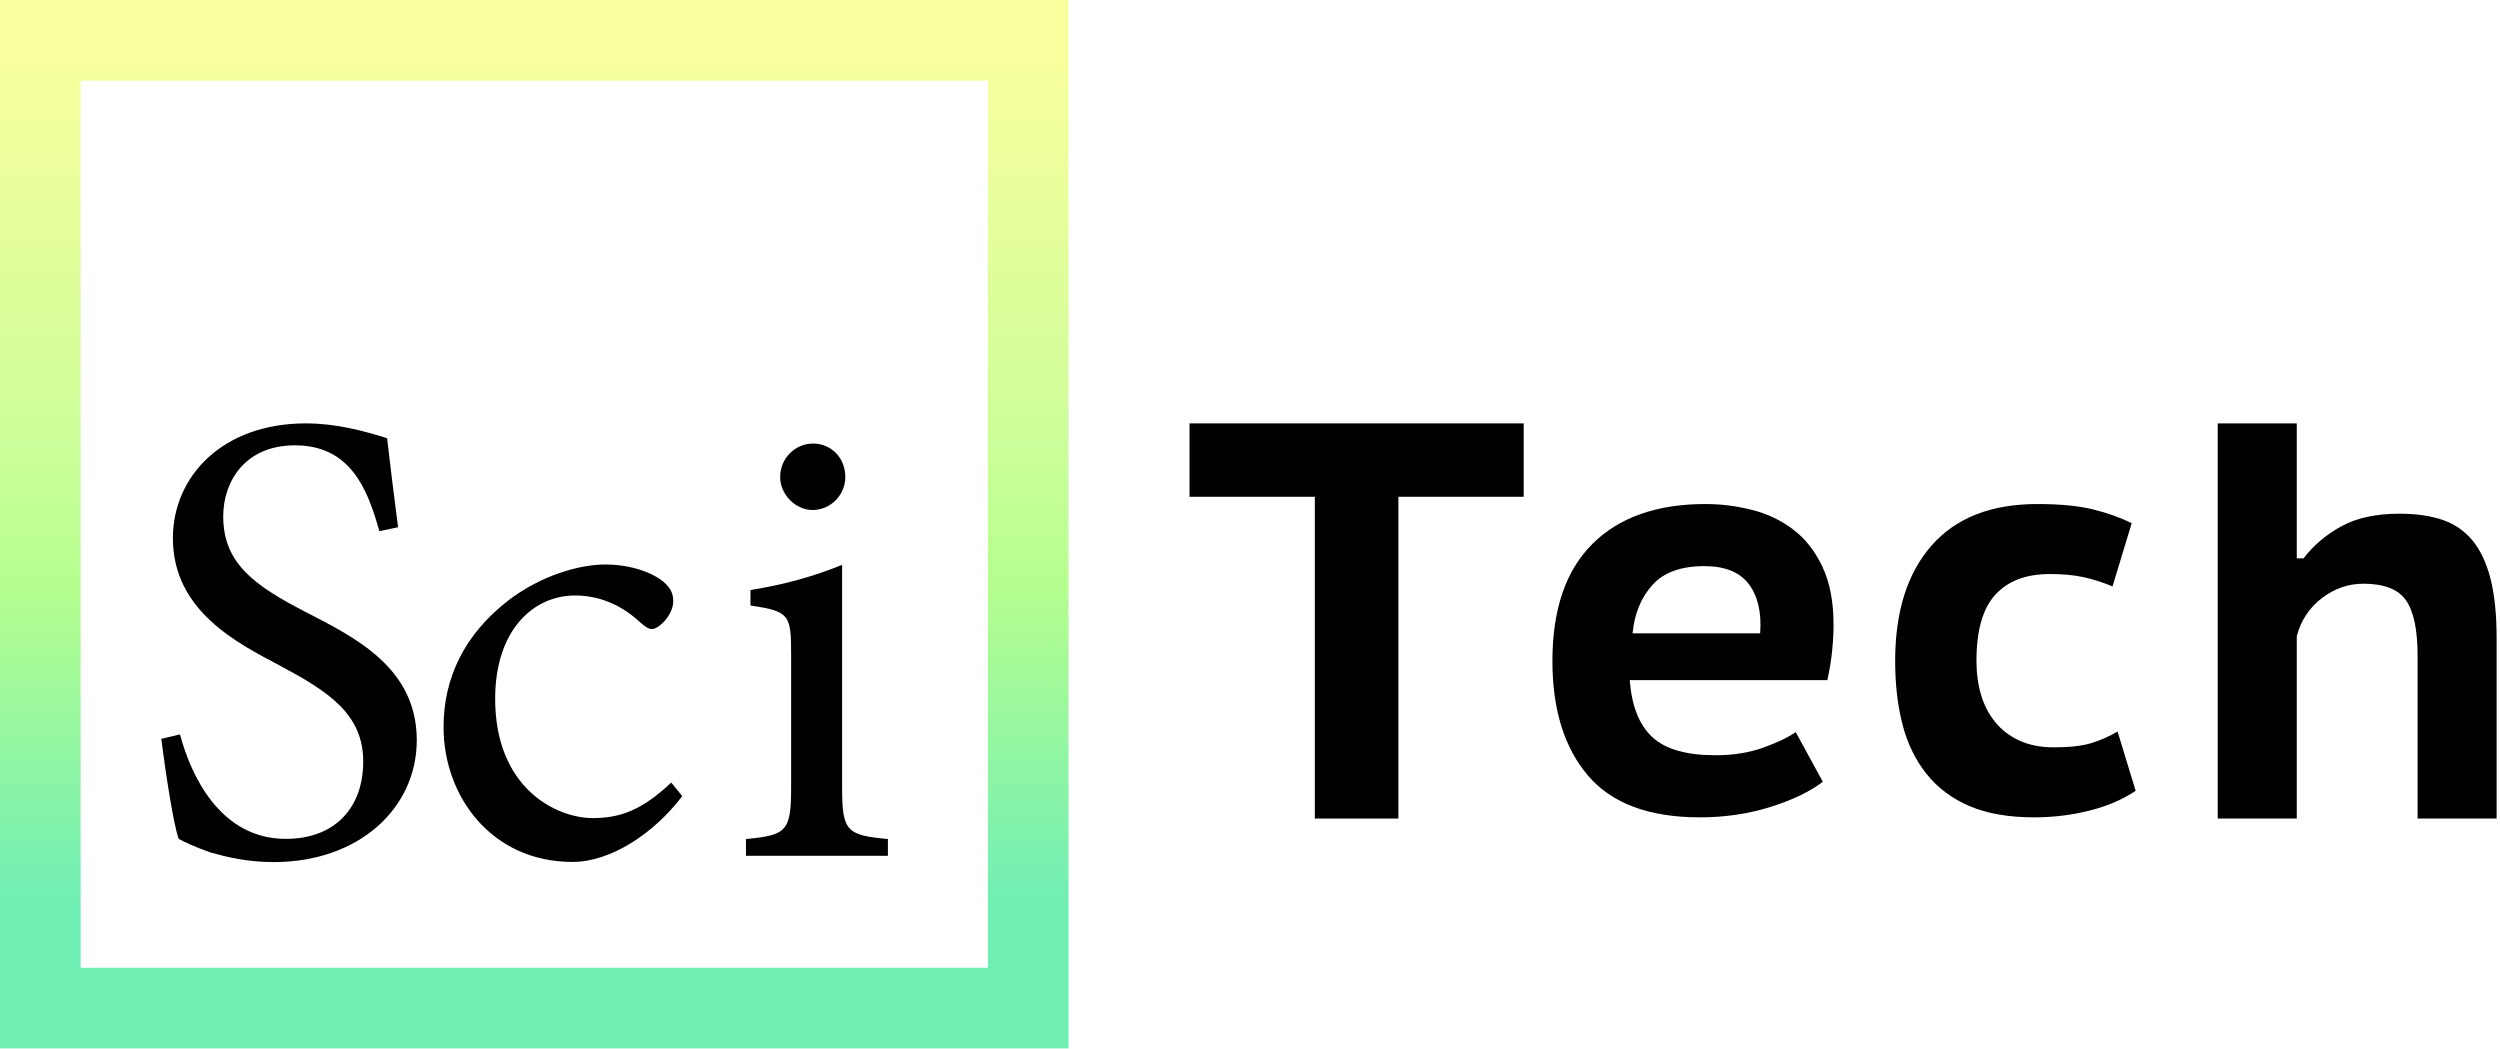
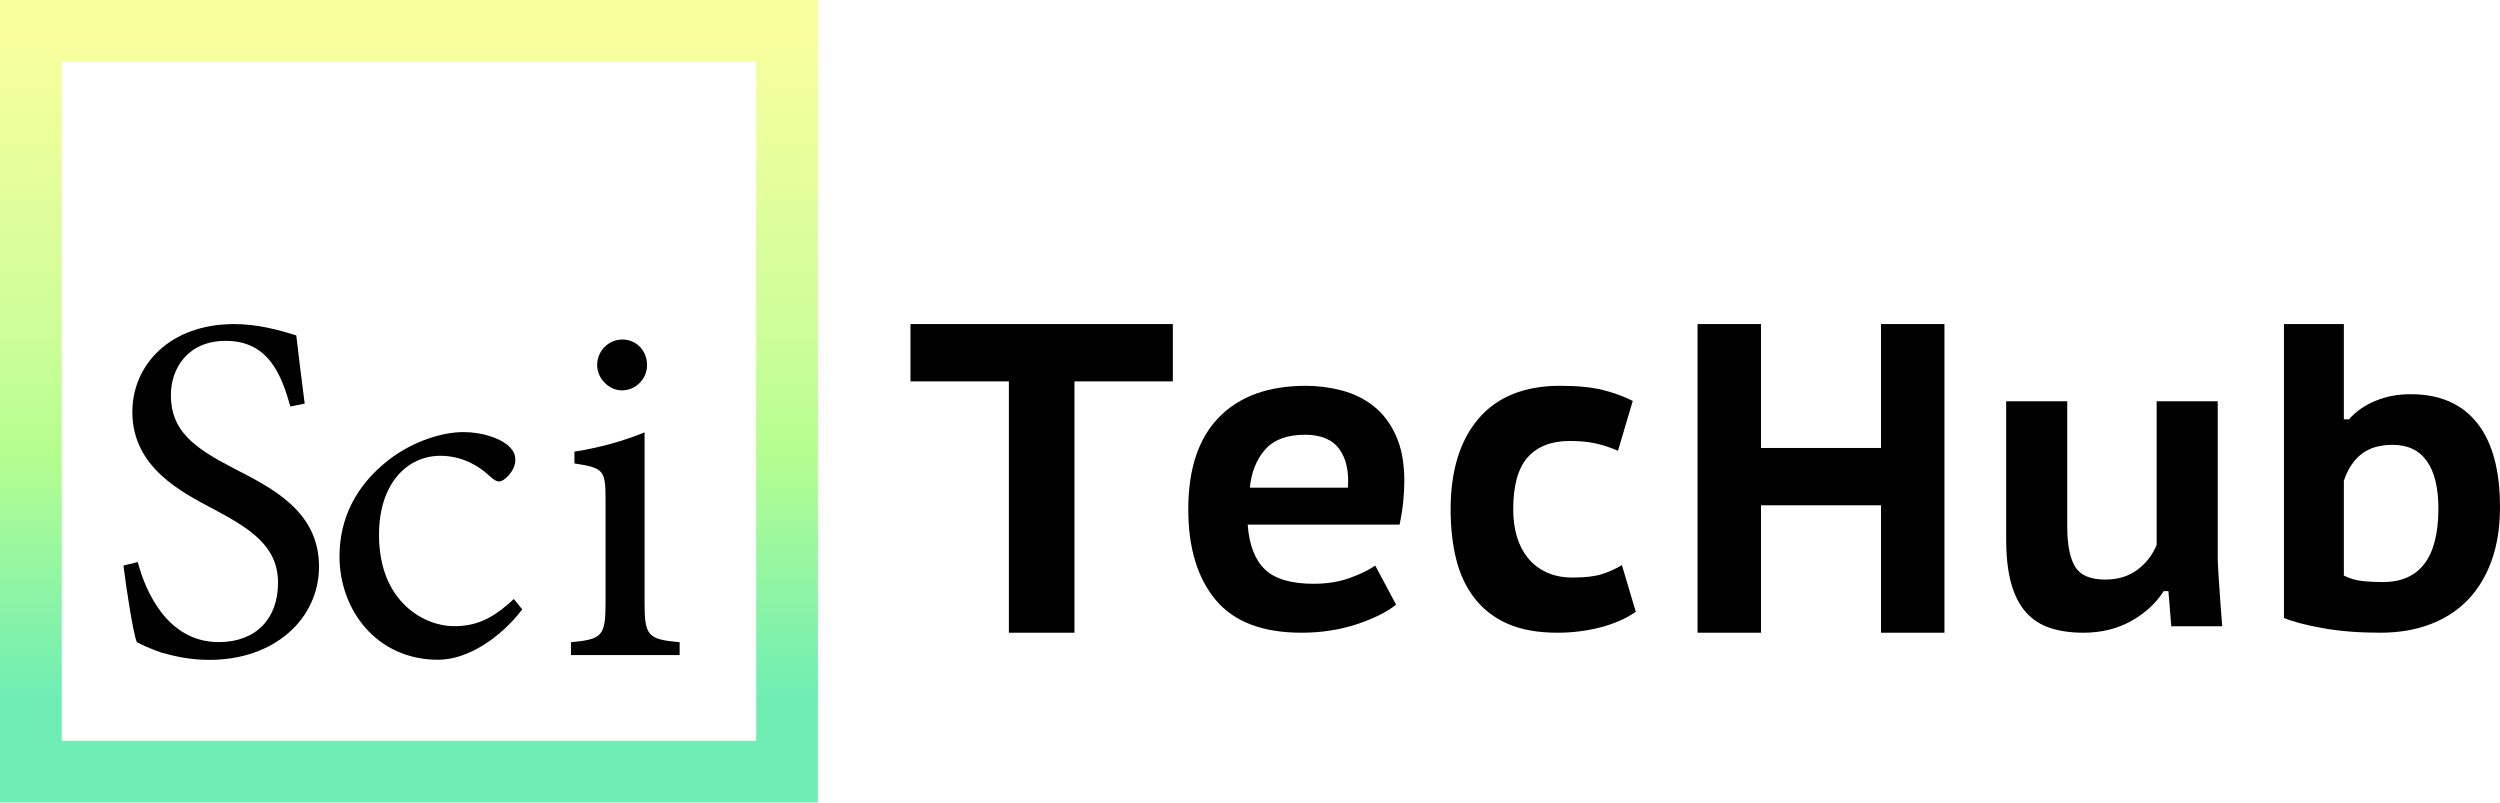
- <svg xmlns="http://www.w3.org/2000/svg" width="124px" height="52px" viewBox="0 0 124 52" version="1.1">
+ <svg xmlns="http://www.w3.org/2000/svg" width="162px" height="52px" viewBox="0 0 162 52" version="1.1">
  <defs>
    <linearGradient x1="50%" y1="0%" x2="50%" y2="89.836%" id="linearGradient-1">
      <stop stop-color="#FAFF9D" offset="0%" />
      <stop stop-color="#CCFE9A" offset="45.857%" />
      <stop stop-color="#B5FE90" offset="63.325%" />
      <stop stop-color="#6FEEB4" offset="100%" />
    </linearGradient>
  </defs>
  <g id="Symbols" stroke="none" stroke-width="1" fill="none" fill-rule="evenodd">
-     <g id="Navigation-menu" transform="translate(-33, -10)">
-       <g id="Logo" transform="translate(33, 10)">
-         <g id="Group-7">
-           <rect id="Rectangle-6" stroke="url(#linearGradient-1)" stroke-width="4" x="2" y="2" width="49" height="48" />
-           <g id="Group-2" transform="translate(8, 21)" fill="#000000">
-             <path d="M11.744,5.152 C11.488,3.136 11.328,1.888 11.2,0.736 C9.984,0.352 8.64,0 7.168,0 C3.04,0 0.576,2.624 0.576,5.696 C0.576,9.312 3.808,10.912 5.856,12 C8.256,13.28 10.016,14.4 10.016,16.768 C10.016,19.104 8.576,20.608 6.176,20.608 C2.88,20.608 1.44,17.376 0.928,15.424 L0,15.648 C0.192,17.184 0.608,19.936 0.864,20.608 C1.152,20.768 1.632,20.992 2.432,21.28 C3.232,21.504 4.256,21.76 5.568,21.76 C9.824,21.76 12.672,19.072 12.672,15.712 C12.672,12.128 9.632,10.624 7.136,9.344 C4.608,8.032 3.072,6.944 3.072,4.608 C3.072,2.88 4.16,1.088 6.624,1.088 C9.408,1.088 10.24,3.296 10.816,5.344 L11.744,5.152 Z" id="S" />
-             <path d="M25.296,17.816 C23.824,19.192 22.768,19.576 21.392,19.576 C19.6,19.576 16.56,18.104 16.56,13.656 C16.56,10.296 18.416,8.536 20.528,8.536 C21.648,8.536 22.768,8.952 23.728,9.848 C24.016,10.104 24.176,10.2 24.336,10.2 C24.688,10.2 25.392,9.496 25.392,8.824 C25.392,8.472 25.296,8.184 24.88,7.832 C24.368,7.416 23.312,7 22.032,7 L22,7 C20.784,7 18.864,7.512 17.2,8.792 C15.056,10.456 14,12.6 14,15.064 C14,18.488 16.368,21.752 20.4,21.752 C22.288,21.752 24.432,20.344 25.84,18.488 L25.296,17.816 Z" id="c" />
-             <path d="M32.296,4.296 C33.224,4.296 33.928,3.528 33.928,2.664 C33.928,1.704 33.224,1 32.328,1 C31.464,1 30.696,1.704 30.696,2.664 C30.696,3.528 31.464,4.296 32.296,4.296 Z M36.04,21.448 L36.04,20.616 C33.992,20.424 33.768,20.232 33.768,18.056 L33.768,7.016 C32.36,7.592 30.856,8.008 29.224,8.264 L29.224,9.032 C31.144,9.32 31.24,9.48 31.24,11.432 L31.24,18.056 C31.24,20.232 31.016,20.424 29,20.616 L29,21.448 L36.04,21.448 Z" id="i" />
-           </g>
-           <g id="Group-4" transform="translate(59, 21)" fill="#000000">
-             <polygon id="T" points="16.576 3.64 10.36 3.64 10.36 19.6 6.216 19.6 6.216 3.64 0 3.64 0 0 16.576 0" />
-             <path d="M31.412,17.776 C30.777,18.261 29.914,18.677 28.822,19.022 C27.73,19.367 26.559,19.54 25.308,19.54 C22.788,19.54 20.94,18.849 19.764,17.468 C18.588,16.087 18,14.192 18,11.784 C18,9.227 18.663,7.29 19.988,5.974 C21.313,4.658 23.18,4 25.588,4 C26.372,4 27.147,4.098 27.912,4.294 C28.677,4.49 29.359,4.817 29.956,5.274 C30.553,5.731 31.034,6.347 31.398,7.122 C31.762,7.897 31.944,8.853 31.944,9.992 C31.944,10.384 31.921,10.813 31.874,11.28 C31.827,11.747 31.748,12.232 31.636,12.736 L21.836,12.736 C21.929,14.005 22.298,14.943 22.942,15.55 C23.586,16.157 24.636,16.46 26.092,16.46 C26.969,16.46 27.758,16.334 28.458,16.082 C29.158,15.83 29.695,15.573 30.068,15.312 L31.412,17.776 Z M25.532,7.08 C24.375,7.08 23.516,7.393 22.956,8.018 C22.396,8.643 22.069,9.441 21.976,10.412 L28.304,10.412 C28.379,9.385 28.192,8.573 27.744,7.976 C27.296,7.379 26.559,7.08 25.532,7.08 Z" id="e" />
-             <path d="M46.928,18.224 C46.293,18.653 45.533,18.98 44.646,19.204 C43.759,19.428 42.84,19.54 41.888,19.54 C40.619,19.54 39.55,19.353 38.682,18.98 C37.814,18.607 37.105,18.075 36.554,17.384 C36.003,16.693 35.607,15.877 35.364,14.934 C35.121,13.991 35,12.941 35,11.784 C35,9.339 35.602,7.43 36.806,6.058 C38.01,4.686 39.76,4 42.056,4 C43.176,4 44.095,4.089 44.814,4.266 C45.533,4.443 46.172,4.672 46.732,4.952 L45.78,8.088 C45.295,7.883 44.814,7.729 44.338,7.626 C43.862,7.523 43.307,7.472 42.672,7.472 C41.496,7.472 40.595,7.813 39.97,8.494 C39.345,9.175 39.032,10.272 39.032,11.784 C39.032,12.381 39.107,12.937 39.256,13.45 C39.405,13.963 39.639,14.416 39.956,14.808 C40.273,15.2 40.675,15.508 41.16,15.732 C41.645,15.956 42.215,16.068 42.868,16.068 C43.652,16.068 44.273,15.998 44.73,15.858 C45.187,15.718 45.621,15.527 46.032,15.284 L46.928,18.224 Z" id="c" />
-             <path d="M60.912,19.6 L60.912,11.508 C60.912,10.239 60.721,9.329 60.338,8.778 C59.955,8.227 59.251,7.952 58.224,7.952 C57.477,7.952 56.791,8.19 56.166,8.666 C55.541,9.142 55.125,9.772 54.92,10.556 L54.92,19.6 L51,19.6 L51,0 L54.92,0 L54.92,6.692 L55.256,6.692 C55.76,6.039 56.39,5.507 57.146,5.096 C57.902,4.685 58.859,4.48 60.016,4.48 C60.819,4.48 61.519,4.578 62.116,4.774 C62.713,4.97 63.213,5.306 63.614,5.782 C64.015,6.258 64.319,6.893 64.524,7.686 C64.729,8.479 64.832,9.464 64.832,10.64 L64.832,19.6 L60.912,19.6 Z" id="h" />
-           </g>
-         </g>
+     <g id="Logo_Hub">
+       <rect id="Rectangle-6" stroke="url(#linearGradient-1)" stroke-width="4" x="2" y="2" width="49" height="48" />
+       <g id="Group-2" transform="translate(8, 21)" fill="#000000">
+         <path d="M11.744,5.152 C11.488,3.136 11.328,1.888 11.2,0.736 C9.984,0.352 8.64,0 7.168,0 C3.04,0 0.576,2.624 0.576,5.696 C0.576,9.312 3.808,10.912 5.856,12 C8.256,13.28 10.016,14.4 10.016,16.768 C10.016,19.104 8.576,20.608 6.176,20.608 C2.88,20.608 1.44,17.376 0.928,15.424 L0,15.648 C0.192,17.184 0.608,19.936 0.864,20.608 C1.152,20.768 1.632,20.992 2.432,21.28 C3.232,21.504 4.256,21.76 5.568,21.76 C9.824,21.76 12.672,19.072 12.672,15.712 C12.672,12.128 9.632,10.624 7.136,9.344 C4.608,8.032 3.072,6.944 3.072,4.608 C3.072,2.88 4.16,1.088 6.624,1.088 C9.408,1.088 10.24,3.296 10.816,5.344 L11.744,5.152 Z" id="S" />
+         <path d="M25.296,17.816 C23.824,19.192 22.768,19.576 21.392,19.576 C19.6,19.576 16.56,18.104 16.56,13.656 C16.56,10.296 18.416,8.536 20.528,8.536 C21.648,8.536 22.768,8.952 23.728,9.848 C24.016,10.104 24.176,10.2 24.336,10.2 C24.688,10.2 25.392,9.496 25.392,8.824 C25.392,8.472 25.296,8.184 24.88,7.832 C24.368,7.416 23.312,7 22.032,7 L22,7 C20.784,7 18.864,7.512 17.2,8.792 C15.056,10.456 14,12.6 14,15.064 C14,18.488 16.368,21.752 20.4,21.752 C22.288,21.752 24.432,20.344 25.84,18.488 L25.296,17.816 Z" id="c" />
+         <path d="M32.296,4.296 C33.224,4.296 33.928,3.528 33.928,2.664 C33.928,1.704 33.224,1 32.328,1 C31.464,1 30.696,1.704 30.696,2.664 C30.696,3.528 31.464,4.296 32.296,4.296 Z M36.04,21.448 L36.04,20.616 C33.992,20.424 33.768,20.232 33.768,18.056 L33.768,7.016 C32.36,7.592 30.856,8.008 29.224,8.264 L29.224,9.032 C31.144,9.32 31.24,9.48 31.24,11.432 L31.24,18.056 C31.24,20.232 31.016,20.424 29,20.616 L29,21.448 L36.04,21.448 Z" id="i" />
      </g>
+       <polygon id="T" fill="#000000" points="76 24.714 69.625 24.714 69.625 41 65.375 41 65.375 24.714 59 24.714 59 21 76 21" />
+       <path d="M90.466,39.184 C89.829,39.683 88.962,40.111 87.865,40.467 C86.769,40.822 85.593,41 84.337,41 C81.807,41 79.952,40.289 78.771,38.867 C77.59,37.444 77,35.494 77,33.014 C77,30.381 77.665,28.387 78.996,27.032 C80.327,25.677 82.201,25 84.618,25 C85.406,25 86.183,25.101 86.952,25.303 C87.72,25.505 88.404,25.841 89.004,26.312 C89.604,26.783 90.086,27.417 90.452,28.214 C90.817,29.012 91,29.997 91,31.169 C91,31.573 90.977,32.015 90.93,32.495 C90.883,32.976 90.803,33.476 90.691,33.995 L80.851,33.995 C80.945,35.302 81.315,36.267 81.962,36.892 C82.608,37.517 83.663,37.829 85.124,37.829 C86.005,37.829 86.797,37.699 87.5,37.44 C88.203,37.18 88.742,36.916 89.116,36.647 L90.466,39.184 Z M84.562,28.171 C83.4,28.171 82.538,28.493 81.976,29.137 C81.414,29.781 81.086,30.602 80.992,31.602 L87.345,31.602 C87.42,30.545 87.233,29.709 86.783,29.094 C86.333,28.479 85.593,28.171 84.562,28.171 Z" id="e" fill="#000000" />
+       <path d="M106,39.645 C105.361,40.087 104.596,40.423 103.704,40.654 C102.812,40.885 101.887,41 100.93,41 C99.653,41 98.577,40.808 97.704,40.423 C96.831,40.039 96.117,39.491 95.563,38.78 C95.009,38.069 94.61,37.228 94.366,36.258 C94.122,35.287 94,34.206 94,33.014 C94,30.497 94.606,28.532 95.817,27.119 C97.028,25.706 98.789,25 101.099,25 C102.225,25 103.15,25.091 103.873,25.274 C104.596,25.456 105.239,25.692 105.803,25.98 L104.845,29.209 C104.357,28.998 103.873,28.839 103.394,28.733 C102.915,28.628 102.357,28.575 101.718,28.575 C100.535,28.575 99.629,28.926 99,29.627 C98.371,30.329 98.056,31.458 98.056,33.014 C98.056,33.629 98.131,34.201 98.282,34.73 C98.432,35.258 98.667,35.724 98.986,36.128 C99.305,36.532 99.709,36.849 100.197,37.079 C100.685,37.31 101.258,37.425 101.915,37.425 C102.704,37.425 103.329,37.353 103.789,37.209 C104.249,37.065 104.685,36.868 105.099,36.618 L106,39.645 Z" id="c" fill="#000000" />
+       <polygon id="H" fill="#000000" points="121.889 32.743 114.111 32.743 114.111 41 110 41 110 21 114.111 21 114.111 29.029 121.889 29.029 121.889 21 126 21 126 41 121.889 41" />
+       <path d="M133.957,26 L133.957,34.083 C133.957,35.287 134.127,36.167 134.466,36.722 C134.805,37.278 135.455,37.556 136.416,37.556 C137.245,37.556 137.942,37.343 138.508,36.917 C139.073,36.491 139.488,35.954 139.751,35.306 L139.751,26 L143.708,26 L143.708,36.139 C143.708,36.917 144,40.583 144,40.583 L140.699,40.583 L140.514,38.306 L140.204,38.306 C139.714,39.083 139.016,39.727 138.112,40.236 C137.207,40.745 136.171,41 135.003,41 C134.193,41 133.477,40.898 132.855,40.694 C132.233,40.491 131.71,40.153 131.286,39.681 C130.862,39.208 130.542,38.583 130.325,37.806 C130.108,37.028 130,36.065 130,34.917 L130,26 L133.957,26 Z" id="u" fill="#000000" />
+       <path d="M148,21 L151.881,21 L151.881,27.171 L152.214,27.171 C152.657,26.666 153.226,26.269 153.919,25.979 C154.612,25.689 155.374,25.544 156.206,25.544 C158.091,25.544 159.528,26.166 160.517,27.41 C161.506,28.653 162,30.472 162,32.865 C162,34.156 161.82,35.306 161.459,36.316 C161.099,37.325 160.586,38.176 159.921,38.868 C159.255,39.56 158.442,40.088 157.481,40.453 C156.52,40.818 155.439,41 154.238,41 C152.851,41 151.613,40.902 150.523,40.705 C149.432,40.509 148.591,40.289 148,40.046 L148,21 Z M151.881,37.297 C152.251,37.484 152.644,37.601 153.059,37.648 C153.475,37.695 153.923,37.718 154.404,37.718 C156.807,37.718 158.008,36.129 158.008,32.95 C158.008,31.603 157.758,30.579 157.259,29.878 C156.76,29.177 156.021,28.826 155.042,28.826 C154.21,28.826 153.54,29.022 153.032,29.415 C152.523,29.808 152.14,30.388 151.881,31.154 L151.881,37.297 Z" id="b" fill="#000000" />
    </g>
  </g>
</svg>
